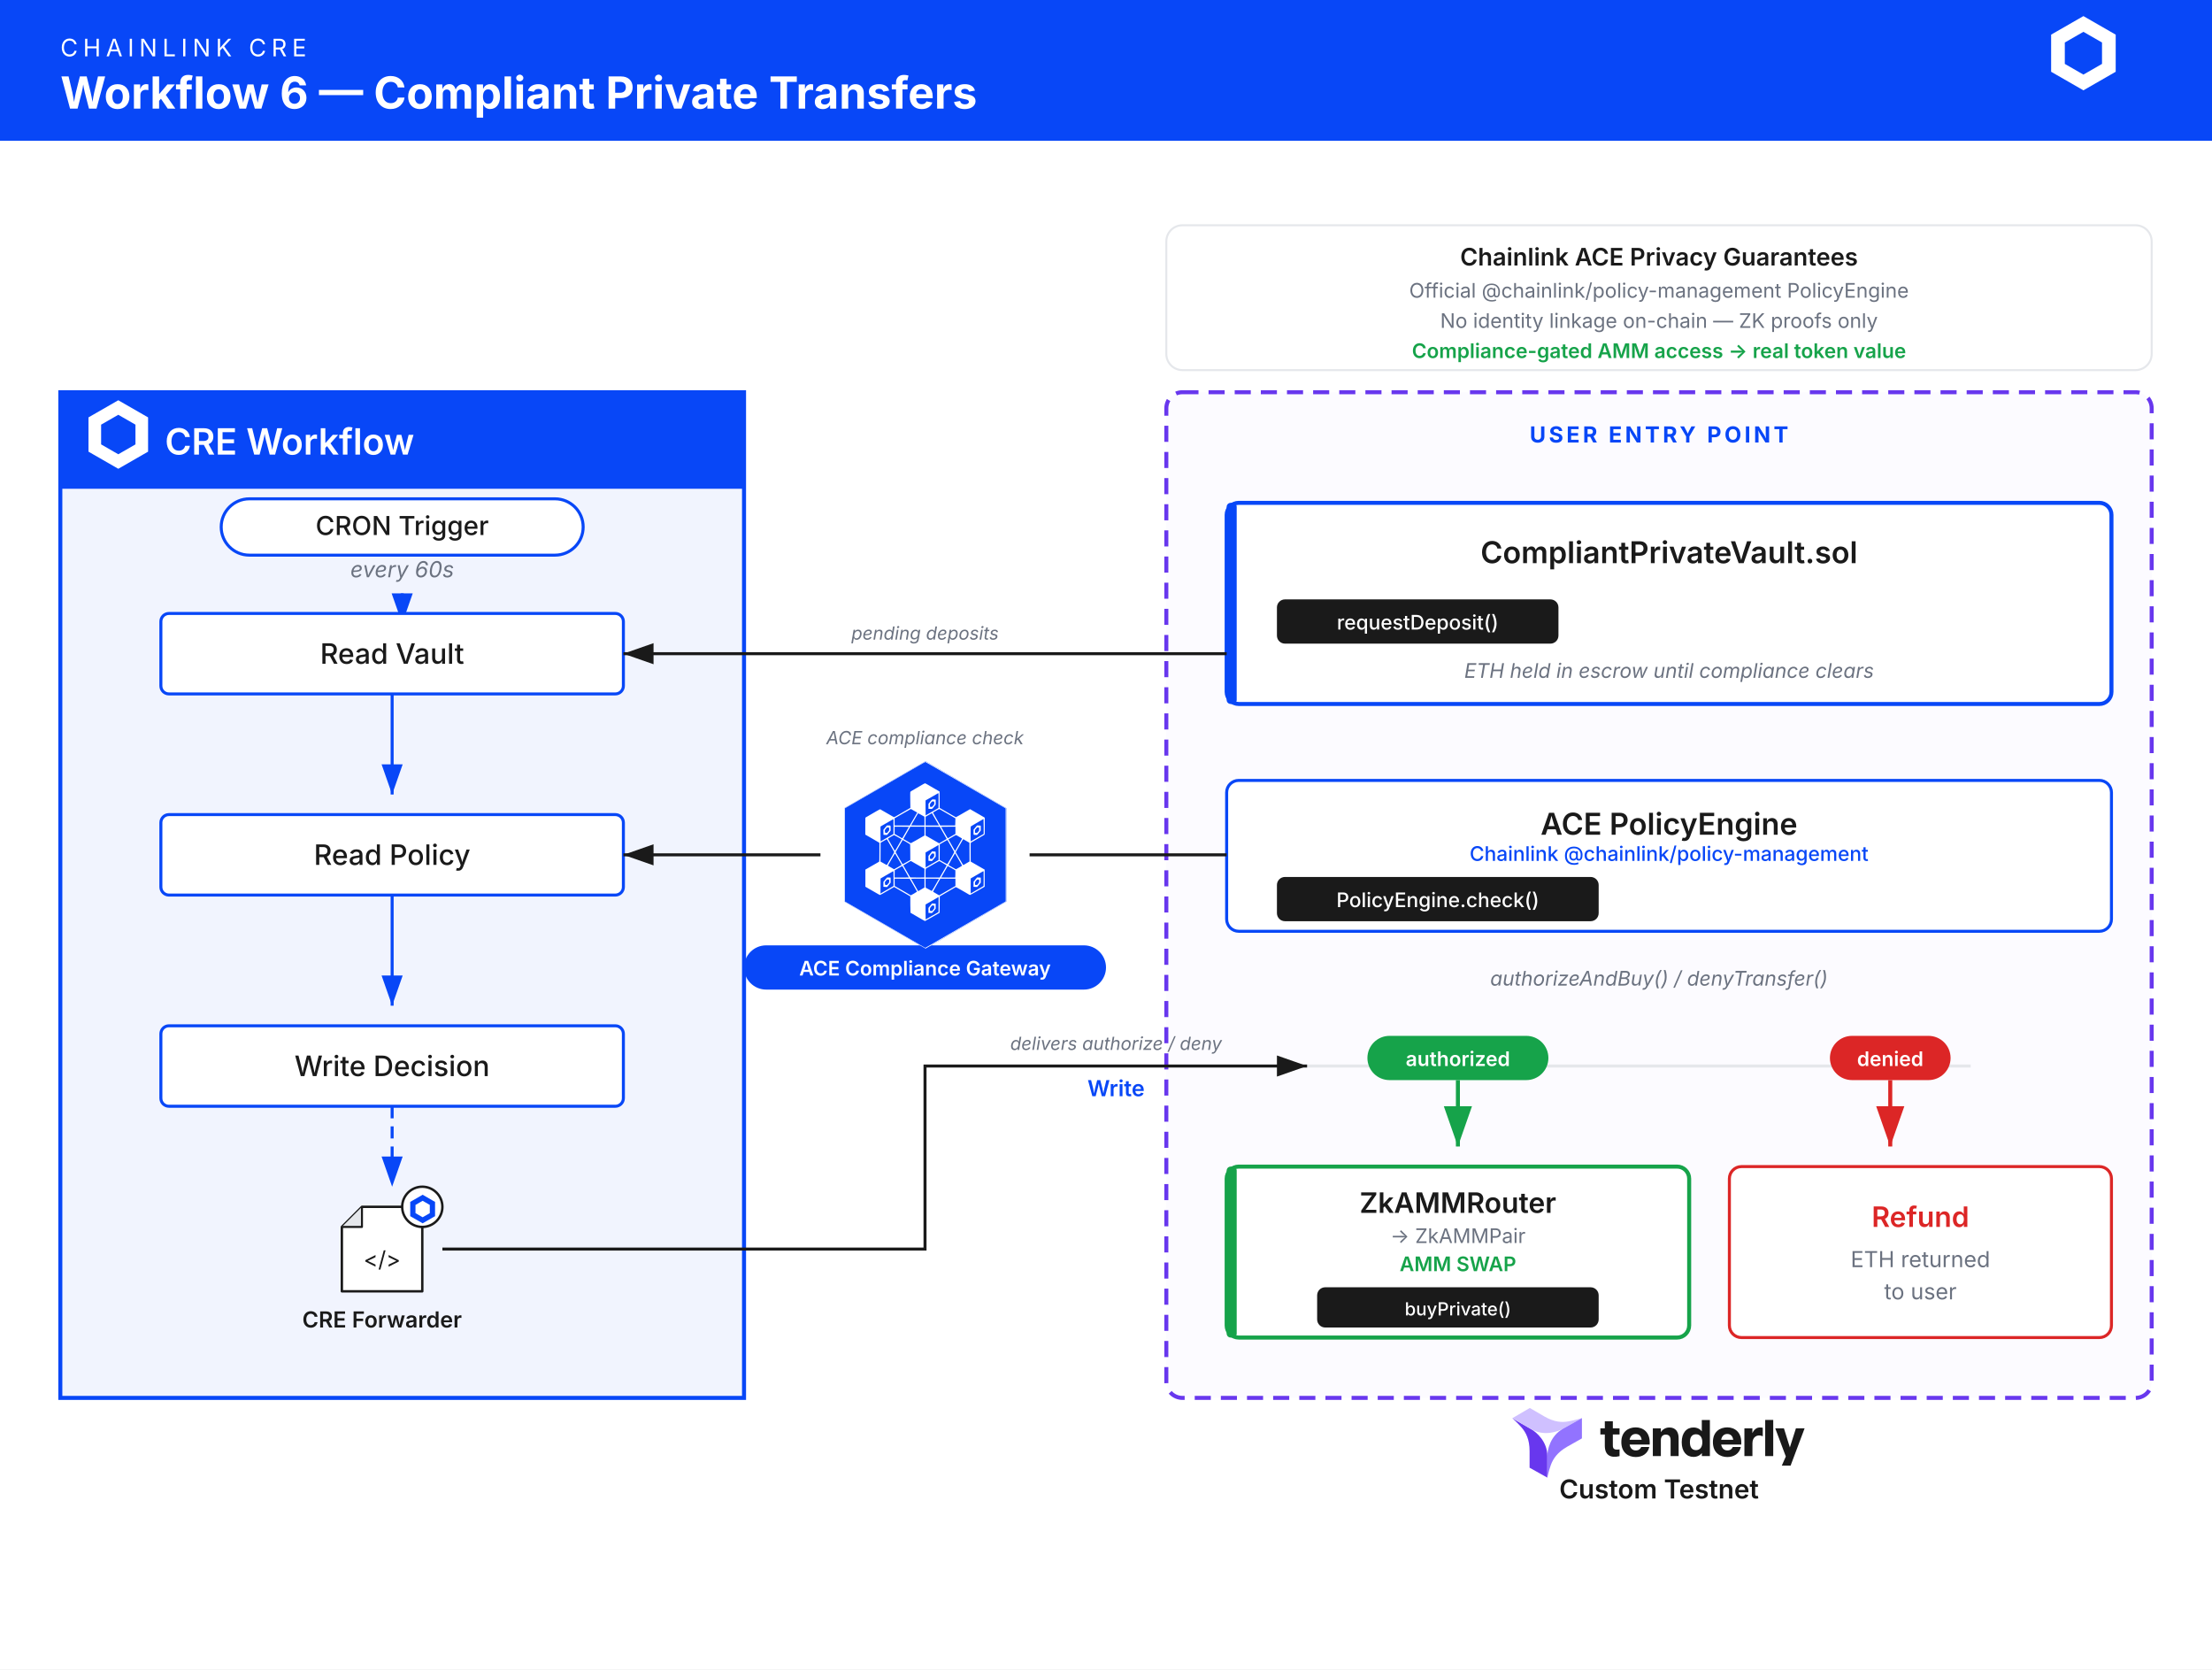
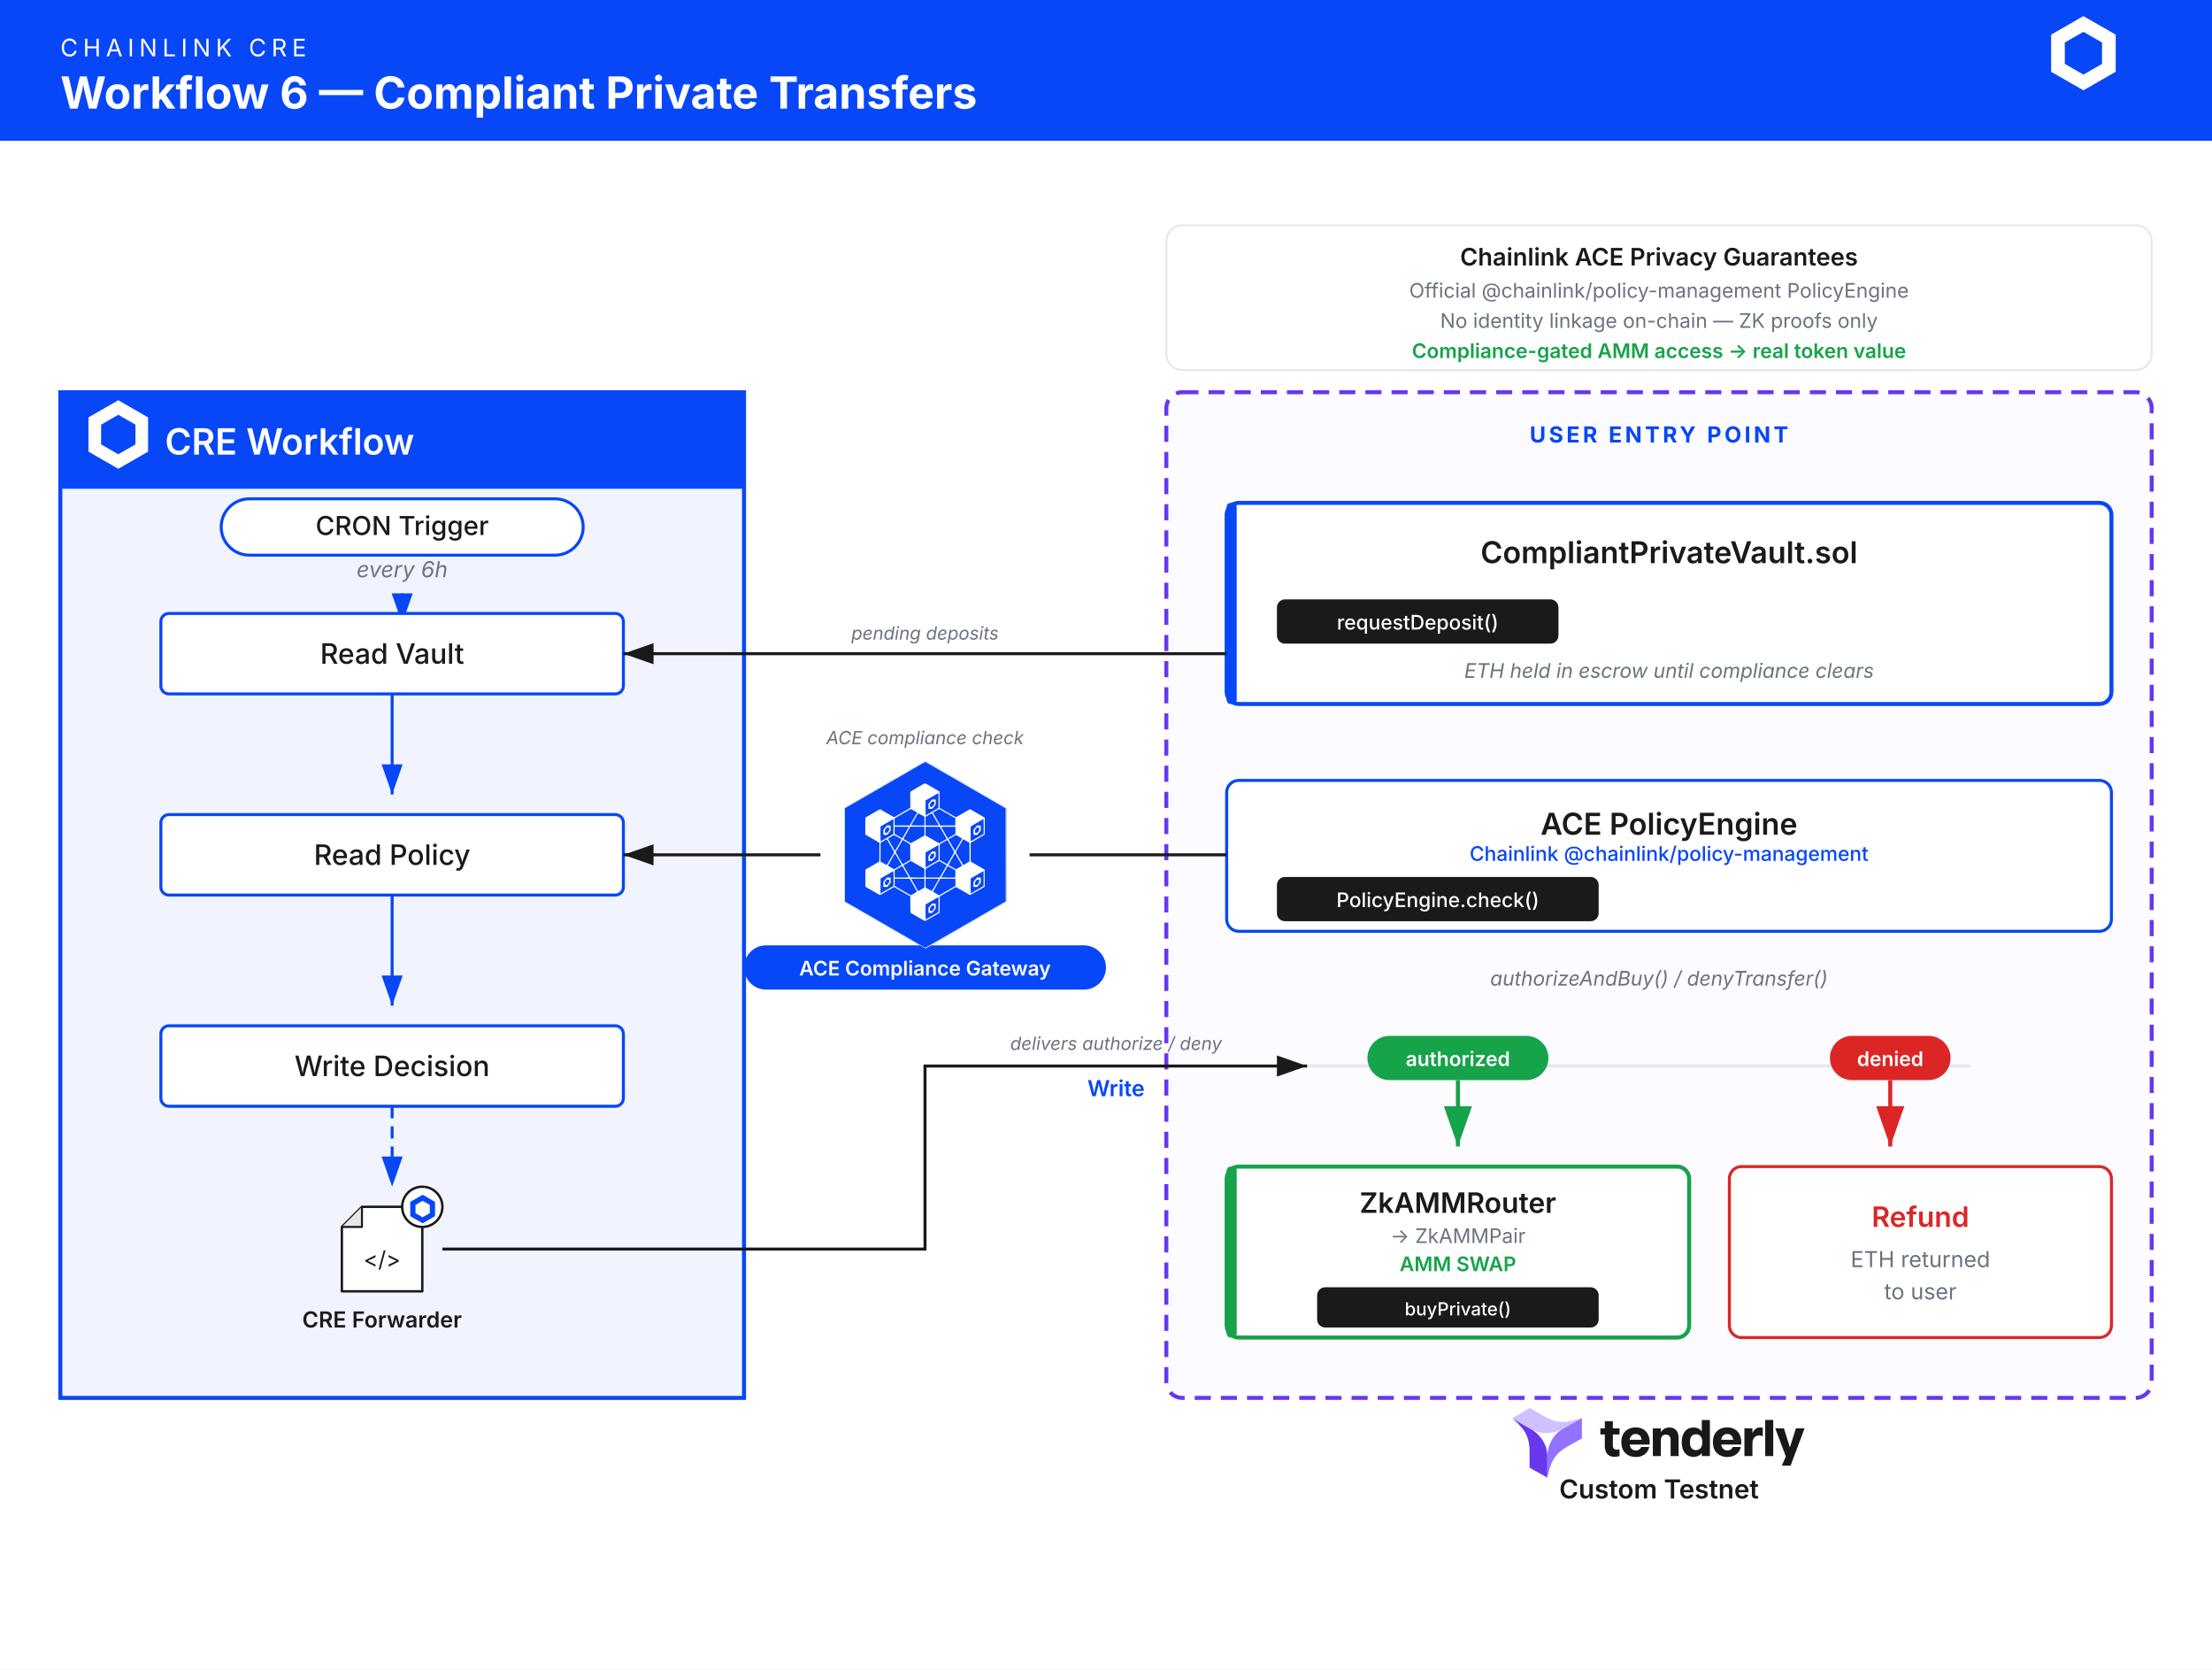
<svg xmlns="http://www.w3.org/2000/svg" viewBox="0 0 1100 830" font-family="Inter, -apple-system, BlinkMacSystemFont, 'Segoe UI', Roboto, sans-serif">
  <defs>
    <marker id="arrowDown" viewBox="0 0 7 10" refX="3.5" refY="10" markerWidth="7" markerHeight="10" orient="0">
      <polygon points="0 0, 7 0, 3.5 10" fill="#0847F7" />
    </marker>
    <marker id="arrowRight" viewBox="0 0 10 7" refX="10" refY="3.5" markerWidth="10" markerHeight="7" orient="0">
      <polygon points="0 0, 10 3.5, 0 7" fill="#1a1a1a" />
    </marker>
    <marker id="arrowLeft" viewBox="0 0 10 7" refX="0" refY="3.5" markerWidth="10" markerHeight="7" orient="0">
      <polygon points="10 0, 0 3.5, 10 7" fill="#1a1a1a" />
    </marker>
    <marker id="arrowDownGreen" viewBox="0 0 7 10" refX="3.5" refY="10" markerWidth="7" markerHeight="10" orient="0">
      <polygon points="0 0, 7 0, 3.5 10" fill="#16A34A" />
    </marker>
    <marker id="arrowDownRed" viewBox="0 0 7 10" refX="3.5" refY="10" markerWidth="7" markerHeight="10" orient="0">
      <polygon points="0 0, 7 0, 3.5 10" fill="#DC2626" />
    </marker>
    <clipPath id="hexClip">
      <polygon points="503,5 950,265 950,780 503,1040 53,780 53,265" />
    </clipPath>
  </defs>
  <rect width="1100" height="830" fill="white" />
  <rect x="0" y="0" width="1100" height="70" fill="#0847F7" />
  <g transform="translate(1020,8) scale(0.13)">
    <path d="M123.5 0L0 70.973V212.918L123.5 283.89L247 212.918V70.973L123.5 0ZM194.679 182.837L123.523 223.728L52.366 182.837V101.054L123.523 60.162L194.679 101.054V182.837Z" fill="white" />
  </g>
  <text x="30" y="28" fill="white" font-size="12" font-weight="400" letter-spacing="2.5">CHAINLINK CRE</text>
  <text x="30" y="54" fill="white" font-size="22" font-weight="700">Workflow 6 — Compliant Private Transfers</text>
  <g transform="translate(0,70)">
    <rect x="370" y="400" width="180" height="22" rx="11" fill="#0847F7" />
    <text x="460" y="415" text-anchor="middle" fill="white" font-size="10" font-weight="600">ACE Compliance Gateway</text>
    <rect x="30" y="125" width="340" height="500" rx="0" fill="#8AA6F9" fill-opacity="0.12" stroke="#0847F7" stroke-width="2" />
    <rect x="30" y="125" width="340" height="48" fill="#0847F7" />
    <g transform="translate(44,129) scale(0.12)">
      <path d="M123.5 0L0 70.973V212.918L123.5 283.89L247 212.918V70.973L123.5 0ZM194.679 182.837L123.523 223.728L52.366 182.837V101.054L123.523 60.162L194.679 101.054V182.837Z" fill="white" />
    </g>
    <text x="82" y="156" fill="white" font-size="18" font-weight="600">CRE Workflow</text>
    <rect x="110" y="178" width="180" height="28" rx="14" fill="white" stroke="#0847F7" stroke-width="1.5" />
    <text x="200" y="196" text-anchor="middle" fill="#1a1a1a" font-size="13" font-weight="500">CRON Trigger</text>
-     <text x="200" y="217" text-anchor="middle" fill="#6B7280" font-size="11" font-style="italic">every 60s</text>
+     <text x="200" y="217" text-anchor="middle" fill="#6B7280" font-size="11" font-style="italic">every 6h</text>
    <line x1="200" y1="225" x2="200" y2="240" stroke="#0847F7" stroke-width="1.5" marker-end="url(#arrowDown)" />
    <rect x="80" y="235" width="230" height="40" rx="4" fill="white" stroke="#0847F7" stroke-width="1.5" />
    <text x="195" y="260" text-anchor="middle" fill="#1a1a1a" font-size="14" font-weight="500">Read Vault</text>
    <line x1="195" y1="275" x2="195" y2="325" stroke="#0847F7" stroke-width="1.5" marker-end="url(#arrowDown)" />
    <rect x="80" y="335" width="230" height="40" rx="4" fill="white" stroke="#0847F7" stroke-width="1.5" />
    <text x="195" y="360" text-anchor="middle" fill="#1a1a1a" font-size="14" font-weight="500">Read Policy</text>
    <line x1="195" y1="375" x2="195" y2="430" stroke="#0847F7" stroke-width="1.5" marker-end="url(#arrowDown)" />
    <rect x="80" y="440" width="230" height="40" rx="4" fill="white" stroke="#0847F7" stroke-width="1.5" />
    <text x="195" y="465" text-anchor="middle" fill="#1a1a1a" font-size="14" font-weight="500">Write Decision</text>
    <line x1="195" y1="480" x2="195" y2="520" stroke="#0847F7" stroke-width="1.5" stroke-dasharray="6,4" marker-end="url(#arrowDown)" />
    <path d="M180,530 L210,530 L210,572 L170,572 L170,540 Z" fill="white" stroke="#1a1a1a" stroke-width="1.2" stroke-linejoin="round" />
    <path d="M170,540 L180,540 L180,530" fill="#e5e7eb" stroke="#1a1a1a" stroke-width="1" stroke-linejoin="round" />
    <text x="190" y="560" text-anchor="middle" fill="#1a1a1a" font-size="11">&lt;/&gt;</text>
    <circle cx="210" cy="530" r="10" fill="white" stroke="#1a1a1a" stroke-width="1.2" />
    <g transform="translate(204,524) scale(0.05)">
      <path d="M123.5 0L0 70.973V212.918L123.5 283.89L247 212.918V70.973L123.5 0ZM194.679 182.837L123.523 223.728L52.366 182.837V101.054L123.523 60.162L194.679 101.054V182.837Z" fill="#0847F7" />
    </g>
    <text x="190" y="590" text-anchor="middle" fill="#1a1a1a" font-size="11" font-weight="600">CRE Forwarder</text>
    <rect x="580" y="125" width="490" height="500" rx="8" fill="#F5F3FF" fill-opacity="0.35" stroke="#6837EE" stroke-width="2" stroke-dasharray="8,5" />
    <text x="825" y="150" text-anchor="middle" fill="#0847F7" font-size="11" font-weight="700" letter-spacing="1.5">USER ENTRY POINT</text>
    <rect x="610" y="180" width="440" height="100" rx="6" fill="white" stroke="#0847F7" stroke-width="2" />
    <rect x="610" y="180" width="5" height="100" rx="2" fill="#0847F7" />
    <text x="830" y="210" text-anchor="middle" fill="#1a1a1a" font-size="15" font-weight="600">CompliantPrivateVault.sol</text>
    <rect x="635" y="228" width="140" height="22" rx="4" fill="#1a1a1a" />
    <text x="705" y="243" text-anchor="middle" fill="white" font-size="10" font-weight="500">requestDeposit()</text>
    <text x="830" y="267" fill="#6B7280" font-size="10" font-style="italic" text-anchor="middle">ETH held in escrow until compliance clears</text>
    <rect x="610" y="318" width="440" height="75" rx="6" fill="white" stroke="#0847F7" stroke-width="1.5" />
    <text x="830" y="345" text-anchor="middle" fill="#1a1a1a" font-size="15" font-weight="600">ACE PolicyEngine</text>
    <text x="830" y="358" text-anchor="middle" fill="#0847F7" font-size="10" font-weight="500">Chainlink @chainlink/policy-management</text>
    <rect x="635" y="366" width="160" height="22" rx="4" fill="#1a1a1a" />
    <text x="715" y="381" text-anchor="middle" fill="white" font-size="10" font-weight="500">PolicyEngine.check()</text>
    <text x="825" y="420" text-anchor="middle" fill="#6B7280" font-size="10" font-style="italic">authorizeAndBuy() / denyTransfer()</text>
    <line x1="650" y1="460" x2="980" y2="460" stroke="#e5e7eb" stroke-width="1.5" />
    <rect x="680" y="445" width="90" height="22" rx="11" fill="#16A34A" />
    <text x="725" y="460" text-anchor="middle" fill="white" font-size="10" font-weight="600">authorized</text>
    <line x1="725" y1="467" x2="725" y2="500" stroke="#16A34A" stroke-width="2" marker-end="url(#arrowDownGreen)" />
    <rect x="910" y="445" width="60" height="22" rx="11" fill="#DC2626" />
    <text x="940" y="460" text-anchor="middle" fill="white" font-size="10" font-weight="600">denied</text>
    <line x1="940" y1="467" x2="940" y2="500" stroke="#DC2626" stroke-width="2" marker-end="url(#arrowDownRed)" />
    <rect x="610" y="510" width="230" height="85" rx="6" fill="white" stroke="#16A34A" stroke-width="2" />
    <rect x="610" y="510" width="5" height="85" rx="2" fill="#16A34A" />
    <text x="725" y="533" text-anchor="middle" fill="#1a1a1a" font-size="14" font-weight="600">ZkAMMRouter</text>
    <text x="725" y="548" text-anchor="middle" fill="#6B7280" font-size="10">→ ZkAMMPair</text>
    <text x="725" y="562" text-anchor="middle" fill="#16A34A" font-size="10" font-weight="600">AMM SWAP</text>
    <rect x="655" y="570" width="140" height="20" rx="4" fill="#1a1a1a" />
    <text x="725" y="584" text-anchor="middle" fill="white" font-size="9" font-weight="500">buyPrivate()</text>
    <rect x="860" y="510" width="190" height="85" rx="6" fill="white" stroke="#DC2626" stroke-width="1.5" />
    <text x="955" y="540" text-anchor="middle" fill="#DC2626" font-size="14" font-weight="600">Refund</text>
    <text x="955" y="560" text-anchor="middle" fill="#6B7280" font-size="11">ETH returned</text>
    <text x="955" y="576" text-anchor="middle" fill="#6B7280" font-size="11">to user</text>
    <line x1="610" y1="255" x2="310" y2="255" stroke="#1a1a1a" stroke-width="1.5" marker-end="url(#arrowLeft)" />
    <text x="460" y="248" text-anchor="middle" fill="#6B7280" font-size="9" font-style="italic">pending deposits</text>
    <line x1="610" y1="355" x2="512" y2="355" stroke="#1a1a1a" stroke-width="1.5" />
    <line x1="408" y1="355" x2="310" y2="355" stroke="#1a1a1a" stroke-width="1.5" marker-end="url(#arrowLeft)" />
    <text x="460" y="300" text-anchor="middle" fill="#6B7280" font-size="9" font-style="italic">ACE compliance check</text>
    <g transform="translate(415,308) scale(0.09)" clip-path="url(#hexClip)">
      <polygon points="503,5 950,265 950,780 503,1040 53,780 53,265" fill="#0847F7" />
      <path d="M 507.21 1032.87 C504.29,1034.59 501.59,1035.97 501.21,1035.94 C500.82,1035.91 495.10,1032.71 488.50,1028.82 C481.90,1024.93 454.23,1008.92 427.00,993.24 C399.77,977.55 372.33,961.69 366.00,957.98 C359.67,954.28 336.95,941.13 315.50,928.76 C275.02,905.42 263.71,898.89 247.25,889.35 C241.89,886.24 228.50,878.51 217.50,872.17 C177.34,849.02 152.77,834.83 118.50,815.01 C99.25,803.88 77.54,791.38 70.25,787.24 L 57.00 779.71 L 57.00 265.38 L 69.75 258.00 C96.78,242.33 132.93,221.47 142.50,216.01 C148.00,212.87 159.70,206.13 168.50,201.02 C188.59,189.37 208.61,177.80 245.50,156.51 C261.45,147.31 281.92,135.48 291.00,130.22 C356.29,92.39 376.06,81.00 376.41,81.00 C376.59,81.00 380.96,78.46 386.12,75.36 C391.28,72.25 397.30,68.73 399.50,67.52 C401.70,66.32 407.77,62.85 413.00,59.80 C430.43,49.64 442.36,42.74 458.50,33.48 C467.30,28.43 480.53,20.84 487.89,16.62 C495.26,12.39 501.56,9.06 501.89,9.21 C503.53,9.98 518.32,18.42 534.50,27.82 C544.40,33.57 562.85,44.22 575.50,51.49 C599.48,65.27 623.28,79.00 660.50,100.52 C687.65,116.21 701.80,124.39 727.50,139.21 C751.90,153.29 765.75,161.30 790.50,175.68 C800.95,181.75 818.72,192.02 830.00,198.49 C884.42,229.74 912.07,245.80 938.50,261.49 L 945.50 265.65 L 945.75 522.57 L 945.99 779.50 L 942.75 781.37 C940.96,782.40 936.12,785.14 932.00,787.46 C927.88,789.78 917.30,795.87 908.50,800.99 C886.85,813.59 877.82,818.82 848.00,836.00 C833.97,844.08 814.85,855.12 805.50,860.53 C796.15,865.94 780.17,875.16 770.00,881.02 C747.36,894.07 642.85,954.44 612.00,972.30 C599.62,979.47 585.45,987.65 580.50,990.49 C564.96,999.40 512.75,1029.60 507.21,1032.87 ZM 487.00 881.14 C493.33,884.88 499.10,887.95 499.83,887.97 C500.56,887.99 516.54,879.15 535.33,868.34 C554.12,857.53 571.97,847.26 575.00,845.52 L 580.50 842.37 L 581.00 796.98 L 581.50 751.59 L 592.00 745.45 C597.78,742.08 617.04,730.90 634.81,720.63 C652.58,710.35 667.91,701.45 668.87,700.85 C670.32,699.94 674.80,702.15 694.56,713.53 C707.73,721.11 723.67,730.29 730.00,733.92 C736.33,737.55 742.61,741.30 743.97,742.26 C745.33,743.22 747.36,743.99 748.47,743.99 C749.59,743.98 768.28,733.72 790.00,721.18 L 829.50 698.39 L 829.50 603.84 L 805.00 589.75 C791.53,582.00 774.20,572.01 766.50,567.55 L 752.50 559.44 L 752.24 507.85 C752.04,467.34 752.25,456.04 753.24,455.23 C754.66,454.08 767.34,446.69 802.50,426.54 C815.70,418.98 827.29,412.09 828.25,411.24 C829.87,409.81 830.00,406.23 830.00,363.36 L 830.00 317.03 L 826.25 314.66 C824.19,313.37 810.58,305.43 796.00,297.02 C781.42,288.62 764.89,279.08 759.26,275.82 L 749.03 269.89 L 742.26 273.62 C738.54,275.67 731.22,279.89 726.00,282.99 C704.23,295.90 671.64,314.33 670.59,314.33 C669.97,314.33 661.37,309.60 651.48,303.81 C641.59,298.03 622.70,287.10 609.50,279.52 C596.30,271.95 584.49,265.12 583.26,264.36 L 581.02 262.97 L 580.76 217.79 L 580.50 172.61 L 572.00 167.66 C567.33,164.94 556.30,158.58 547.50,153.51 C538.70,148.45 524.87,140.41 516.76,135.65 C508.65,130.89 501.13,127.00 500.05,127.00 C498.96,127.00 494.79,128.96 490.79,131.34 C486.78,133.73 476.08,139.95 467.00,145.17 C422.32,170.83 419.80,172.38 418.78,174.95 C418.12,176.63 417.99,192.11 418.42,220.15 L 419.06 262.79 L 411.78 267.04 C407.78,269.37 391.67,278.70 376.00,287.77 C360.33,296.84 343.72,306.45 339.11,309.13 C334.49,311.81 330.05,314.00 329.25,314.00 C327.69,314.00 323.51,311.69 293.00,293.96 C282.27,287.72 269.23,280.21 264.00,277.25 C258.77,274.30 253.81,271.41 252.97,270.83 C251.77,270.01 247.48,272.04 233.47,280.04 C203.53,297.14 172.57,315.14 171.25,316.22 C170.28,317.01 170.00,327.77 170.01,363.87 L 170.02 410.50 L 206.55 431.50 C226.65,443.05 244.19,453.32 245.54,454.32 L 248.00 456.15 L 248.00 507.45 C248.00,547.27 247.72,558.99 246.75,559.79 C246.06,560.36 240.77,563.49 235.00,566.75 C229.23,570.01 212.35,579.67 197.50,588.21 L 170.50 603.74 L 170.50 698.43 L 203.00 717.18 C248.06,743.18 249.55,744.00 251.32,744.00 C252.19,744.00 258.21,740.91 264.70,737.14 C271.19,733.37 284.15,725.89 293.50,720.52 C302.85,715.15 314.66,708.29 319.73,705.29 L 328.97 699.82 L 347.23 710.31 C383.56,731.15 411.57,747.36 415.13,749.59 L 418.75 751.87 L 418.80 796.56 C418.83,821.14 419.23,841.60 419.68,842.03 C420.13,842.45 432.88,849.90 448.00,858.57 C463.12,867.24 480.67,877.40 487.00,881.14Z" fill="#0847F7" />
      <path fill-rule="evenodd" d="M 0.00 521.00 L 0.00 0.00 L 503.00 0.00 L 1006.00 0.00 L 1006.00 521.00 L 1006.00 1042.00 L 503.00 1042.00 L 0.00 1042.00 L 0.00 521.00 ZM 507.21 1032.87 C512.75,1029.60 564.96,999.40 580.50,990.49 C585.45,987.65 599.62,979.47 612.00,972.30 C642.85,954.44 747.36,894.07 770.00,881.02 C780.17,875.16 796.15,865.94 805.50,860.53 C814.85,855.12 833.97,844.08 848.00,836.00 C877.82,818.82 886.85,813.59 908.50,800.99 C917.30,795.87 927.88,789.78 932.00,787.46 C936.12,785.14 940.96,782.40 942.75,781.37 L 945.99 779.50 L 945.75 522.57 L 945.50 265.65 L 938.50 261.49 C912.07,245.80 884.42,229.74 830.00,198.49 C818.72,192.02 800.95,181.75 790.50,175.68 C765.75,161.30 751.90,153.29 727.50,139.21 C701.80,124.39 687.65,116.21 660.50,100.52 C623.28,79.00 599.48,65.27 575.50,51.49 C562.85,44.22 544.40,33.57 534.50,27.82 C518.32,18.42 503.53,9.98 501.89,9.21 C501.56,9.06 495.26,12.39 487.89,16.62 C480.53,20.84 467.30,28.43 458.50,33.48 C442.36,42.74 430.43,49.64 413.00,59.80 C407.77,62.85 401.70,66.32 399.50,67.52 C397.30,68.73 391.28,72.25 386.12,75.36 C380.96,78.46 376.59,81.00 376.41,81.00 C376.06,81.00 356.29,92.39 291.00,130.22 C281.92,135.48 261.45,147.31 245.50,156.51 C208.61,177.80 188.59,189.37 168.50,201.02 C159.70,206.13 148.00,212.87 142.50,216.01 C132.93,221.47 96.78,242.33 69.75,258.00 L 57.00 265.38 L 57.00 522.54 L 57.00 779.71 L 70.25 787.24 C77.54,791.38 99.25,803.88 118.50,815.01 C152.77,834.83 177.34,849.02 217.50,872.17 C228.50,878.51 241.89,886.24 247.25,889.35 C263.71,898.89 275.02,905.42 315.50,928.76 C336.95,941.13 359.67,954.28 366.00,957.98 C372.33,961.69 399.77,977.55 427.00,993.24 C454.23,1008.92 481.90,1024.93 488.50,1028.82 C495.10,1032.71 500.82,1035.91 501.21,1035.94 C501.59,1035.97 504.29,1034.59 507.21,1032.87 ZM 487.00 881.14 C480.67,877.40 463.12,867.24 448.00,858.57 C432.88,849.90 420.13,842.45 419.68,842.03 C419.23,841.60 418.83,821.14 418.80,796.56 L 418.75 751.87 L 415.13 749.59 C411.57,747.36 383.56,731.15 347.23,710.31 L 328.97 699.82 L 319.73 705.29 C314.66,708.29 302.85,715.15 293.50,720.52 C284.15,725.89 271.19,733.37 264.70,737.14 C258.21,740.91 252.19,744.00 251.32,744.00 C249.55,744.00 248.06,743.18 203.00,717.18 L 170.50 698.43 L 170.50 651.09 L 170.50 603.74 L 197.50 588.21 C212.35,579.67 229.23,570.01 235.00,566.75 C240.77,563.49 246.06,560.36 246.75,559.79 C247.72,558.99 248.00,547.27 248.00,507.45 L 248.00 456.15 L 245.54 454.32 C244.19,453.32 226.65,443.05 206.55,431.50 L 170.02 410.50 L 170.01 363.87 C170.00,327.77 170.28,317.01 171.25,316.22 C172.57,315.14 203.53,297.14 233.47,280.04 C247.48,272.04 251.77,270.01 252.97,270.83 C253.81,271.41 258.77,274.30 264.00,277.25 C269.23,280.21 282.27,287.72 293.00,293.96 C323.51,311.69 327.69,314.00 329.25,314.00 C330.05,314.00 334.49,311.81 339.11,309.13 C343.72,306.45 360.33,296.84 376.00,287.77 C391.67,278.70 407.78,269.37 411.78,267.04 L 419.06 262.79 L 418.42 220.15 C417.99,192.11 418.12,176.63 418.78,174.95 C419.80,172.38 422.32,170.83 467.00,145.17 C476.08,139.95 486.78,133.73 490.79,131.34 C494.79,128.96 498.96,127.00 500.05,127.00 C501.13,127.00 508.65,130.89 516.76,135.65 C524.87,140.41 538.70,148.45 547.50,153.51 C556.30,158.58 567.33,164.94 572.00,167.66 L 580.50 172.61 L 580.76 217.79 L 581.02 262.97 L 583.26 264.36 C584.49,265.12 596.30,271.95 609.50,279.52 C622.70,287.10 641.59,298.03 651.48,303.81 C661.37,309.60 669.97,314.33 670.59,314.33 C671.64,314.33 704.23,295.90 726.00,282.99 C731.22,279.89 738.54,275.67 742.26,273.62 L 749.03 269.89 L 759.26 275.82 C764.89,279.08 781.42,288.62 796.00,297.02 C810.58,305.43 824.19,313.37 826.25,314.66 L 830.00 317.03 L 830.00 363.36 C830.00,406.23 829.87,409.81 828.25,411.24 C827.29,412.09 815.70,418.98 802.50,426.54 C767.34,446.69 754.66,454.08 753.24,455.23 C752.25,456.04 752.04,467.34 752.24,507.85 L 752.50 559.44 L 766.50 567.55 C774.20,572.01 791.53,582.00 805.00,589.75 L 829.50 603.84 L 829.50 651.11 L 829.50 698.39 L 790.00 721.18 C768.28,733.72 749.59,743.98 748.47,743.99 C747.36,743.99 745.33,743.22 743.97,742.26 C742.61,741.30 736.33,737.55 730.00,733.92 C723.67,730.29 707.73,721.11 694.56,713.53 C674.80,702.15 670.32,699.94 668.87,700.85 C667.91,701.45 652.58,710.35 634.81,720.63 C617.04,730.90 597.78,742.08 592.00,745.45 L 581.50 751.59 L 581.00 796.98 L 580.50 842.37 L 575.00 845.52 C571.97,847.26 554.12,857.53 535.33,868.34 C516.54,879.15 500.56,887.99 499.83,887.97 C499.10,887.95 493.33,884.88 487.00,881.14 ZM 521.30 869.12 C530.76,863.69 546.60,854.56 556.50,848.84 L 574.50 838.42 L 574.76 796.58 L 575.02 754.74 L 572.76 756.28 C571.52,757.13 555.32,766.52 536.76,777.16 L 503.02 796.50 L 503.01 837.75 C503.01,860.44 503.25,879.00 503.55,879.00 C503.86,879.00 511.85,874.56 521.30,869.12 ZM 439.02 736.26 C448.36,730.90 455.99,726.06 455.97,725.51 C455.95,724.95 446.82,708.75 435.68,689.50 L 415.42 654.50 L 373.69 654.24 L 331.96 653.98 L 332.23 674.21 L 332.50 694.44 L 356.50 708.32 C369.70,715.95 388.38,726.71 398.00,732.22 C407.62,737.73 416.62,743.06 418.00,744.06 C419.38,745.07 420.85,745.91 421.27,745.94 C421.69,745.97 429.68,741.61 439.02,736.26 ZM 599.37 733.81 C629.58,716.39 658.80,699.48 663.75,696.56 L 668.00 694.05 L 668.00 674.02 L 668.00 654.00 L 626.25 654.03 L 584.50 654.07 L 564.17 689.66 C547.33,719.13 544.06,725.48 545.17,726.55 C546.39,727.73 577.03,745.93 577.87,745.98 C578.07,745.99 587.75,740.52 599.37,733.81 ZM 267.00 728.50 C270.58,726.43 284.08,718.65 297.00,711.23 C309.92,703.80 321.74,696.86 323.25,695.79 L 326.00 693.86 L 326.00 652.82 C326.00,620.39 325.74,611.89 324.75,612.30 C324.06,612.58 307.98,621.81 289.00,632.82 L 254.50 652.83 L 254.24 694.51 L 253.98 736.18 L 257.24 734.22 C259.03,733.15 263.42,730.57 267.00,728.50 ZM 781.50 718.76 C796.35,710.25 811.88,701.29 816.00,698.85 L 823.50 694.41 L 823.76 653.09 C824.00,614.70 823.90,611.82 822.34,612.42 C821.41,612.78 817.24,615.09 813.08,617.55 C808.91,620.02 793.58,628.90 779.00,637.30 L 752.50 652.57 L 752.24 694.42 C752.03,727.99 752.23,736.06 753.24,735.25 C753.93,734.69 766.65,727.27 781.50,718.76 ZM 483.25 710.73 L 497.00 702.70 L 497.00 678.35 L 497.00 654.00 L 459.89 654.00 C428.37,654.00 422.87,654.21 423.33,655.41 C423.82,656.70 455.57,712.10 460.22,719.79 L 462.21 723.07 L 465.85 720.91 C467.86,719.72 475.69,715.14 483.25,710.73 ZM 548.46 704.73 C571.94,664.09 576.21,656.62 576.70,655.34 C577.12,654.23 570.77,654.00 540.11,654.00 L 503.00 654.00 L 503.00 679.00 C503.00,696.47 503.33,704.00 504.10,704.00 C504.70,704.00 512.23,708.05 520.83,713.00 C529.43,717.95 536.92,721.99 537.48,721.98 C538.04,721.98 542.98,714.21 548.46,704.73 ZM 411.00 647.21 C411.00,646.84 400.52,628.47 391.50,613.00 C387.81,606.67 382.54,597.56 379.78,592.75 C377.03,587.94 374.49,584.00 374.14,584.01 C373.79,584.02 364.27,589.33 353.00,595.81 L 332.50 607.61 L 332.23 627.55 L 331.96 647.50 L 371.48 647.50 C393.22,647.50 411.00,647.37 411.00,647.21 ZM 496.77 623.20 L 497.04 599.13 L 494.58 597.81 C489.41,595.05 476.45,587.62 456.85,576.19 C423.18,556.55 421.19,555.54 419.21,557.19 C417.26,558.80 410.92,562.58 392.75,572.96 C385.74,576.97 380.00,580.36 380.00,580.50 C380.00,580.91 417.17,645.41 418.04,646.50 C418.54,647.14 432.83,647.46 457.66,647.39 L 496.50 647.27 L 496.77 623.20 ZM 588.93 634.54 C593.02,627.37 601.72,612.34 608.26,601.13 C614.81,589.93 619.79,580.43 619.33,580.02 C618.88,579.62 610.40,574.65 600.50,569.00 C590.60,563.34 581.58,558.11 580.45,557.37 C578.58,556.15 575.98,557.42 551.45,571.60 C536.63,580.17 520.45,589.45 515.50,592.24 C501.69,600.00 503.00,596.68 503.00,623.90 L 503.00 647.50 L 542.25 647.54 L 581.50 647.59 L 588.93 634.54 ZM 667.49 637.50 C667.85,632.00 668.00,623.01 667.82,617.53 L 667.50 607.55 L 646.59 595.55 C629.56,585.77 625.52,583.82 624.79,585.02 C618.91,594.75 589.00,646.67 589.00,647.17 C589.00,647.54 606.51,647.77 627.92,647.67 L 666.84 647.50 L 667.49 637.50 ZM 350.17 590.25 C361.60,583.79 370.96,578.25 370.97,577.95 C370.99,577.65 368.16,572.47 364.68,566.45 C361.20,560.43 353.30,546.72 347.11,536.00 C340.92,525.28 335.33,515.97 334.68,515.32 C333.77,514.42 330.82,518.81 322.00,534.19 C299.93,572.65 295.00,581.51 295.25,582.26 C295.48,582.95 327.88,601.90 328.95,601.97 C329.20,601.99 338.75,596.71 350.17,590.25 ZM 677.56 598.41 C680.83,596.44 688.34,592.13 694.25,588.83 C700.16,585.53 705.00,582.48 705.00,582.06 C705.00,581.64 699.97,572.56 693.83,561.90 C687.68,551.23 678.95,536.04 674.42,528.15 L 666.19 513.80 L 662.79 519.15 C654.27,532.53 628.66,578.39 629.53,578.69 C630.06,578.88 639.28,584.17 650.00,590.46 C660.72,596.74 669.98,601.91 670.56,601.94 C671.14,601.97 674.29,600.39 677.56,598.41 ZM 507.77 589.60 C509.82,588.28 523.42,580.36 538.00,571.99 C552.58,563.63 566.86,555.39 569.75,553.68 L 575.00 550.58 L 575.00 509.29 C575.00,486.58 574.85,468.00 574.67,468.00 C574.16,468.00 516.81,501.08 507.75,506.59 L 503.00 509.49 L 503.00 550.74 C503.00,573.43 503.23,592.00 503.52,592.00 C503.81,592.00 505.72,590.92 507.77,589.60 ZM 302.71 555.50 C309.30,543.95 318.18,528.52 322.44,521.22 C327.37,512.77 329.96,507.34 329.56,506.30 C328.84,504.43 295.00,445.47 291.35,439.74 L 288.96 435.99 L 284.23 438.45 C281.63,439.81 273.88,444.23 267.00,448.27 L 254.50 455.61 L 254.25 507.56 L 254.01 559.50 L 262.75 564.28 C267.56,566.90 275.32,571.28 279.98,574.00 C286.59,577.86 288.72,578.69 289.60,577.73 C290.22,577.05 296.12,567.05 302.71,555.50 ZM 726.00 570.51 C731.78,567.13 738.64,563.13 741.26,561.63 L 746.02 558.91 L 745.76 507.32 L 745.50 455.73 L 731.69 447.49 C711.57,435.48 710.95,435.19 709.86,437.00 C709.36,437.83 700.10,453.99 689.29,472.93 L 669.64 507.35 L 672.14 511.93 C674.66,516.53 703.69,566.79 708.45,574.79 C711.39,579.73 709.51,580.19 726.00,570.51 ZM 398.43 562.41 L 418.67 550.81 L 418.49 507.85 C418.34,472.41 418.06,464.65 416.91,463.54 C414.95,461.68 377.03,439.62 376.61,440.11 C376.42,440.32 371.86,448.15 366.46,457.50 C361.06,466.85 355.22,476.98 353.47,480.00 C351.72,483.02 347.44,490.41 343.96,496.42 L 337.64 507.34 L 339.65 510.92 C341.33,513.92 374.29,570.95 375.67,573.25 C375.92,573.66 376.58,574.00 377.15,574.00 C377.72,574.00 387.30,568.78 398.43,562.41 ZM 642.94 540.86 C653.48,522.64 661.89,507.15 661.62,506.45 C661.35,505.75 654.26,493.33 645.87,478.84 C637.48,464.35 629.08,449.66 627.20,446.18 C625.33,442.71 623.28,440.08 622.65,440.34 C622.02,440.59 612.50,446.00 601.50,452.35 L 581.50 463.90 L 581.24 507.28 L 580.98 550.67 L 601.24 562.31 C612.38,568.71 622.01,573.96 622.64,573.97 C623.27,573.99 632.40,559.09 642.94,540.86 ZM 688.97 461.11 C704.39,434.34 705.22,432.63 703.46,431.34 C702.43,430.59 697.07,427.42 691.56,424.30 C686.04,421.18 679.98,417.57 678.09,416.29 C672.16,412.27 670.80,412.37 661.78,417.53 C652.74,422.69 629.72,436.15 629.14,436.60 C628.80,436.87 650.77,475.36 661.25,492.85 L 666.26 501.21 L 669.44 495.35 C671.19,492.13 679.98,476.72 688.97,461.11 ZM 345.24 481.75 C351.00,471.71 359.19,457.49 363.44,450.14 C367.69,442.79 370.80,436.46 370.34,436.08 C368.11,434.24 330.09,413.00 329.01,413.00 C328.33,413.00 323.89,415.30 319.14,418.12 C314.39,420.93 307.00,425.30 302.73,427.83 C297.14,431.13 295.11,432.85 295.53,433.94 C295.85,434.77 303.81,448.74 313.22,464.98 C322.63,481.21 331.04,495.73 331.91,497.24 C332.79,498.75 333.79,499.99 334.13,499.99 C334.48,500.00 339.48,491.79 345.24,481.75 ZM 605.00 442.99 C612.97,438.45 619.65,434.61 619.83,434.45 C620.14,434.19 593.19,386.94 585.08,373.50 L 581.45 367.50 L 542.23 367.24 L 503.00 366.98 L 503.02 391.24 L 503.03 415.50 L 508.77 418.65 C511.92,420.38 528.87,430.12 546.44,440.29 L 578.38 458.79 L 584.44 455.01 C587.77,452.94 597.03,447.52 605.00,442.99 ZM 449.14 442.83 C463.64,434.49 480.33,424.93 486.22,421.58 L 496.95 415.50 L 496.97 391.25 L 497.00 367.00 L 457.64 367.00 L 418.28 367.00 L 414.97 373.25 C413.15,376.69 410.68,381.08 409.48,383.00 C404.45,391.10 379.92,434.25 380.20,434.52 C380.36,434.69 386.35,438.18 393.50,442.28 C400.65,446.39 409.65,451.59 413.50,453.85 C417.35,456.11 421.01,457.97 421.64,457.98 C422.27,457.99 434.65,451.17 449.14,442.83 ZM 259.91 445.10 C262.44,443.51 271.25,438.38 279.50,433.70 C287.75,429.02 301.48,421.15 310.00,416.20 L 325.50 407.21 L 325.76 366.03 C325.97,332.65 325.78,324.91 324.72,325.17 C323.09,325.58 266.35,358.04 259.25,362.63 L 254.00 366.02 L 254.00 407.01 C254.00,429.55 254.30,448.00 254.66,448.00 C255.03,448.00 257.39,446.70 259.91,445.10 ZM 762.66 442.20 C768.07,439.01 784.09,429.72 798.25,421.55 L 824.00 406.70 L 824.00 365.27 C824.00,342.48 823.66,323.98 823.23,324.17 C822.81,324.35 818.20,327.01 812.98,330.09 C807.77,333.16 792.70,341.87 779.50,349.45 C766.30,357.02 754.71,363.91 753.75,364.76 C752.14,366.19 752.00,369.51 752.00,407.15 C752.00,429.62 752.18,448.00 752.41,448.00 C752.63,448.00 757.24,445.39 762.66,442.20 ZM 392.75 399.53 C402.79,382.22 411.00,367.82 411.00,367.53 C411.00,367.24 393.23,367.00 371.50,367.00 L 332.00 367.00 L 332.00 386.93 L 332.00 406.86 L 339.75 411.13 C344.01,413.48 353.35,418.91 360.50,423.20 C367.65,427.49 373.73,431.00 374.00,431.00 C374.27,431.00 382.71,416.84 392.75,399.53 ZM 634.36 426.13 C638.84,423.45 648.24,418.00 655.25,414.02 L 668.00 406.79 L 668.00 386.89 L 668.00 367.00 L 628.50 367.00 C606.78,367.00 589.00,367.23 589.00,367.50 C589.00,367.78 593.77,376.22 599.60,386.25 C605.43,396.29 613.61,410.46 617.77,417.75 C621.94,425.04 625.55,431.00 625.79,431.00 C626.03,431.00 629.88,428.81 634.36,426.13 ZM 417.62 356.75 C420.67,350.80 453.13,294.55 455.17,291.67 C456.27,290.12 457.02,288.72 456.84,288.56 C455.53,287.48 422.50,269.00 421.87,269.00 C421.44,269.00 402.95,279.49 380.79,292.32 C358.63,305.14 338.59,316.70 336.25,318.00 L 332.00 320.37 L 332.00 340.18 L 332.00 360.00 L 373.97 360.00 L 415.95 360.00 L 417.62 356.75 ZM 496.99 335.75 C496.98,311.62 496.97,311.49 494.74,310.40 C493.51,309.79 485.80,305.42 477.61,300.68 C469.41,295.94 462.38,292.27 461.97,292.52 C461.56,292.77 458.07,298.50 454.22,305.24 C450.37,311.98 441.77,326.90 435.11,338.39 C428.45,349.89 423.00,359.45 423.00,359.64 C423.00,359.84 439.65,360.00 460.00,360.00 L 497.00 360.00 L 496.99 335.75 ZM 575.89 357.75 C573.72,353.62 547.72,308.59 543.96,302.44 C541.92,299.11 539.93,295.37 539.54,294.12 C539.04,292.54 538.32,292.05 537.16,292.49 C535.77,293.03 512.61,306.23 505.25,310.68 C503.02,312.04 503.00,312.23 503.00,336.02 L 503.00 360.00 L 540.04 360.00 L 577.07 360.00 L 575.89 357.75 ZM 667.49 340.44 C667.89,329.69 668.05,320.71 667.83,320.50 C667.62,320.28 654.41,312.62 638.47,303.46 C622.54,294.30 602.65,282.80 594.29,277.90 C585.92,273.01 578.66,269.00 578.16,269.00 C577.67,269.00 572.14,271.99 565.88,275.65 C559.62,279.31 552.14,283.68 549.25,285.37 C546.36,287.05 544.00,288.72 544.00,289.08 C544.00,289.44 551.48,302.73 560.62,318.62 C569.76,334.50 578.80,350.31 580.71,353.75 L 584.18 360.00 L 625.47 360.00 L 666.76 360.00 L 667.49 340.44 ZM 524.30 292.34 C535.41,285.93 551.25,276.80 559.50,272.05 L 574.50 263.41 L 574.76 222.09 C574.99,185.81 574.84,180.85 573.53,181.35 C571.77,182.03 525.29,208.66 516.23,214.18 C512.79,216.28 509.70,218.00 509.39,218.00 C509.07,218.00 507.50,218.93 505.90,220.07 L 503.00 222.14 L 503.00 263.07 C503.00,285.58 503.25,304.00 503.55,304.00 C503.85,304.00 513.19,298.75 524.30,292.34 ZM 526.25 843.26 L 519.00 842.91 L 519.00 829.17 L 519.00 815.44 L 528.75 803.23 L 538.50 791.02 L 543.50 791.02 C546.25,791.02 550.86,791.30 553.75,791.65 L 559.00 792.28 L 559.00 805.74 L 559.00 819.19 L 551.86 828.35 C541.47,841.67 539.05,844.03 536.05,843.80 C534.65,843.69 530.24,843.45 526.25,843.26 ZM 540.27 831.73 C540.54,831.03 543.06,827.70 545.88,824.33 L 551.00 818.21 L 551.00 810.68 L 551.00 803.14 L 545.29 802.43 L 539.58 801.72 L 535.71 806.11 C527.74,815.15 526.87,817.05 527.20,824.62 L 527.50 831.50 L 532.00 832.10 C539.33,833.08 539.76,833.06 540.27,831.73 ZM 274.25 699.27 L 270.00 698.89 L 270.00 685.36 L 270.00 671.84 L 279.54 659.95 C284.78,653.42 289.55,647.78 290.12,647.42 C290.70,647.07 295.41,647.09 300.59,647.48 L 310.00 648.19 L 310.00 662.10 L 310.00 676.02 L 300.45 688.01 L 290.90 700.00 L 284.70 699.83 C281.29,699.73 276.59,699.48 274.25,699.27 ZM 296.23 681.73 L 301.96 674.50 L 301.98 666.75 L 302.00 659.00 L 297.08 659.00 C294.38,659.00 291.45,658.73 290.58,658.39 C289.71,658.06 289.00,658.30 289.00,658.92 C289.00,659.55 286.52,662.98 283.49,666.55 L 277.99 673.04 L 278.65 680.27 C279.01,684.25 279.80,687.83 280.40,688.23 C281.01,688.64 283.52,688.97 286.00,688.97 C290.39,688.97 290.64,688.79 296.23,681.73 ZM 772.25 699.29 L 768.00 698.89 L 768.00 685.11 L 768.00 671.34 L 777.61 659.42 C782.89,652.86 787.37,647.34 787.55,647.14 C787.74,646.94 792.41,647.10 797.95,647.50 L 808.00 648.22 L 808.00 662.18 L 808.00 676.14 L 803.57 681.32 C801.13,684.17 796.72,689.42 793.76,693.00 L 788.38 699.50 L 782.44 699.60 C779.17,699.65 774.59,699.51 772.25,699.29 ZM 793.50 682.30 C799.44,674.44 800.12,672.42 799.33,664.90 L 798.73 659.18 L 793.62 658.77 C790.80,658.55 787.87,658.85 787.10,659.43 C786.32,660.02 783.51,663.38 780.85,666.90 C776.08,673.19 776.00,673.42 776.00,680.58 C776.00,687.76 776.04,687.87 778.75,688.28 C787.50,689.61 788.18,689.33 793.50,682.30 ZM 533.50 556.34 C531.30,556.16 527.14,555.75 524.25,555.43 L 519.00 554.86 L 519.00 541.54 L 519.00 528.22 L 528.75 515.67 L 538.50 503.13 L 547.50 503.65 C552.45,503.93 557.06,504.34 557.75,504.55 C558.67,504.84 559.00,508.50 559.00,518.41 L 559.00 531.89 L 548.93 544.44 C543.39,551.35 538.55,556.92 538.18,556.83 C537.81,556.74 535.70,556.52 533.50,556.34 ZM 541.56 542.25 C542.54,540.74 545.09,537.42 547.22,534.88 C551.04,530.32 551.09,530.16 550.80,522.88 L 550.50 515.50 L 544.39 515.21 L 538.28 514.91 L 532.64 522.27 C527.01,529.63 527.00,529.65 527.00,536.75 C527.00,544.68 526.88,544.58 535.64,544.86 C539.12,544.98 540.05,544.57 541.56,542.25 ZM 278.00 412.07 L 270.50 411.50 L 270.22 397.89 L 269.95 384.28 L 279.72 372.14 L 289.49 360.00 L 297.49 360.01 C310.88,360.04 310.00,358.99 310.00,374.89 L 310.00 388.55 L 300.25 400.73 C292.23,410.73 290.06,412.88 288.00,412.77 C286.62,412.70 282.12,412.38 278.00,412.07 ZM 296.35 393.75 L 302.08 386.51 L 301.79 379.00 L 301.50 371.50 L 295.50 371.29 L 289.50 371.08 L 283.67 378.54 L 277.84 386.00 L 278.54 392.75 C278.93,396.46 279.44,399.84 279.68,400.25 C279.92,400.66 282.48,401.00 285.37,401.00 L 290.63 401.00 L 296.35 393.75 ZM 778.50 412.30 C767.15,411.70 768.00,412.91 768.00,397.38 L 768.00 383.79 L 777.62 371.90 L 787.25 360.00 L 793.87 360.01 C797.52,360.02 802.19,360.30 804.25,360.64 L 808.00 361.26 L 808.00 374.67 L 808.00 388.09 L 803.25 393.94 C800.64,397.16 796.11,402.77 793.19,406.40 C790.01,410.35 787.20,412.92 786.19,412.81 C785.26,412.71 781.80,412.48 778.50,412.30 ZM 793.36 394.82 L 799.00 388.15 L 799.00 379.57 L 799.00 371.00 L 793.25 371.00 L 787.50 371.01 L 781.71 378.16 L 775.92 385.32 L 776.21 392.91 L 776.50 400.50 L 781.50 401.08 C784.25,401.41 786.77,401.63 787.11,401.58 C787.45,401.54 790.26,398.50 793.36,394.82 ZM 525.75 268.26 L 519.00 267.91 L 519.01 254.20 L 519.02 240.50 L 528.76 228.28 C539.71,214.55 538.49,215.14 552.85,216.64 L 559.00 217.28 L 558.96 230.89 L 558.93 244.50 L 549.21 256.73 C538.34,270.41 541.11,269.05 525.75,268.26 ZM 544.94 250.58 L 551.00 243.16 L 551.00 235.71 L 551.00 228.26 L 547.25 227.64 C540.08,226.46 538.65,226.85 535.72,230.77 C534.19,232.82 531.59,236.28 529.93,238.45 C527.15,242.11 526.94,242.94 527.21,249.45 L 527.50 256.50 L 531.00 257.12 C538.40,258.43 538.60,258.34 544.94,250.58 Z" fill="#FFFFFF" />
    </g>
    <path d="M 220,551 L 460,551 L 460,460 L 650,460" fill="none" stroke="#1a1a1a" stroke-width="1.5" marker-end="url(#arrowRight)" />
    <text x="555" y="452" text-anchor="middle" fill="#6B7280" font-size="9" font-style="italic">delivers authorize / deny</text>
    <text x="555" y="475" text-anchor="middle" fill="#0847F7" font-size="11" font-weight="600">Write</text>
    <rect x="580" y="42" width="490" height="72" rx="8" fill="white" stroke="#e5e7eb" stroke-width="1" />
    <text x="825" y="62" text-anchor="middle" fill="#1a1a1a" font-size="12" font-weight="600">Chainlink ACE Privacy Guarantees</text>
    <text x="825" y="78" text-anchor="middle" fill="#6B7280" font-size="10">Official @chainlink/policy-management PolicyEngine</text>
    <text x="825" y="93" text-anchor="middle" fill="#6B7280" font-size="10">No identity linkage on-chain — ZK proofs only</text>
    <text x="825" y="108" text-anchor="middle" fill="#16A34A" font-size="10" font-weight="600">Compliance-gated AMM access → real token value</text>
    <g transform="translate(752,630) scale(0.1)">
      <path d="M174.71,239.01v107.34l-88.28-49.28v-83.15c-.03-56.72-17.73-91.51-40.1-117.23C23.97,70.98.32,51.19.32,51.19l93.59,54.04c26.71,15.31,80.77,61.1,80.8,133.78Z" fill="#6837ee" />
      <path d="M93.91,105.24L.32,51.19,87.5,0l71.97,41.94c49.1,28.58,88.15,30.89,121.69,24.59,33.53-6.3,65.51-16.16,65.51-16.16l-94.15,52.91c-26.72,15.29-95.69,38.59-158.61,1.96Z" fill="#cfc0ff" />
      <path d="M252.52,103.27l94.15-52.91v100.92l-72.52,40.99c-49.45,27.98-71.07,60.5-82.47,92.59-11.4,32.08-16.97,61.49-16.97,61.49v-107.34c.18-30.73,14.44-99.88,77.81-135.74Z" fill="#9273ff" />
      <path d="M533.85,131.95h-33.4v53.79c0,18.62,7.39,23.64,33.4,20.39v33.4c-45.22,10.93-73.29-5.02-73.29-51.72v-55.86h-22.17v-30.74h22.17v-35.17h39.9v35.17h33.4v30.74Z" fill="#191919" />
      <path d="M683.68,181.89h-99.89c2.95,16.25,12.12,29.26,31.03,29.26,15.37,0,23.05-8.27,26.6-17.14h40.19c-7.68,33.99-35.17,49.95-67.09,49.95-36.35,0-71.82-21.57-71.82-74.18s35.76-73.29,71.52-73.29,73.59,22.76,69.45,85.41ZM583.79,158.25h59.99c-2.95-18.03-12.41-28.96-29.85-28.96s-27.19,12.41-30.14,28.96Z" fill="#191919" />
      <path d="M827.6,150.27v88.96h-39.9v-79.21c0-17.73-7.98-27.49-23.94-27.49s-24.53,10.93-24.53,27.49v79.21h-39.9V101.21h39.9v18.91c5.61-9.16,19.5-23.05,42.26-23.05,30.74,0,46.1,20.98,46.1,53.2Z" fill="#191919" />
      <path d="M942.85,59.83h40.19v179.39h-39.9v-15.07c-9.46,12.12-24.23,19.21-41.67,19.21-33.99,0-58.52-25.71-58.52-73s24.53-73.29,58.52-73.29c17.44,0,31.92,7.09,41.38,19.21v-56.45ZM945.51,170.37c0-21.87-9.46-39.6-31.33-39.6s-30.44,16.26-30.44,39.6,8.87,39.31,30.44,39.31,31.33-17.44,31.33-39.31Z" fill="#191919" />
      <path d="M1139.08,181.89h-99.89c2.95,16.25,12.12,29.26,31.03,29.26,15.37,0,23.05-8.27,26.6-17.14h40.19c-7.68,33.99-35.17,49.95-67.09,49.95-36.35,0-71.82-21.57-71.82-74.18s35.76-73.29,71.52-73.29,73.59,22.76,69.45,85.41ZM1039.19,158.25h59.99c-2.95-18.03-12.41-28.96-29.85-28.96s-27.19,12.41-30.14,28.96Z" fill="#191919" />
      <path d="M1194.33,125.15c11.23-23.64,27.19-31.92,51.72-26.6v41.67h-1.18c-25.12-10.64-50.24,2.66-50.24,34.87v64.13h-39.9V101.21h39.6v23.94Z" fill="#191919" />
      <path d="M1258.16,239.23V59.54h39.9v179.69h-39.9Z" fill="#191919" />
      <path d="M1410.95,101.21h43.15l-69.75,185.6h-43.74l20.1-45.51-52.61-140.08h43.15l29.55,94.87,30.14-94.87Z" fill="#191919" />
    </g>
    <text x="825" y="675" text-anchor="middle" fill="#191919" font-size="13" font-weight="600">Custom Testnet</text>
  </g>
</svg>
